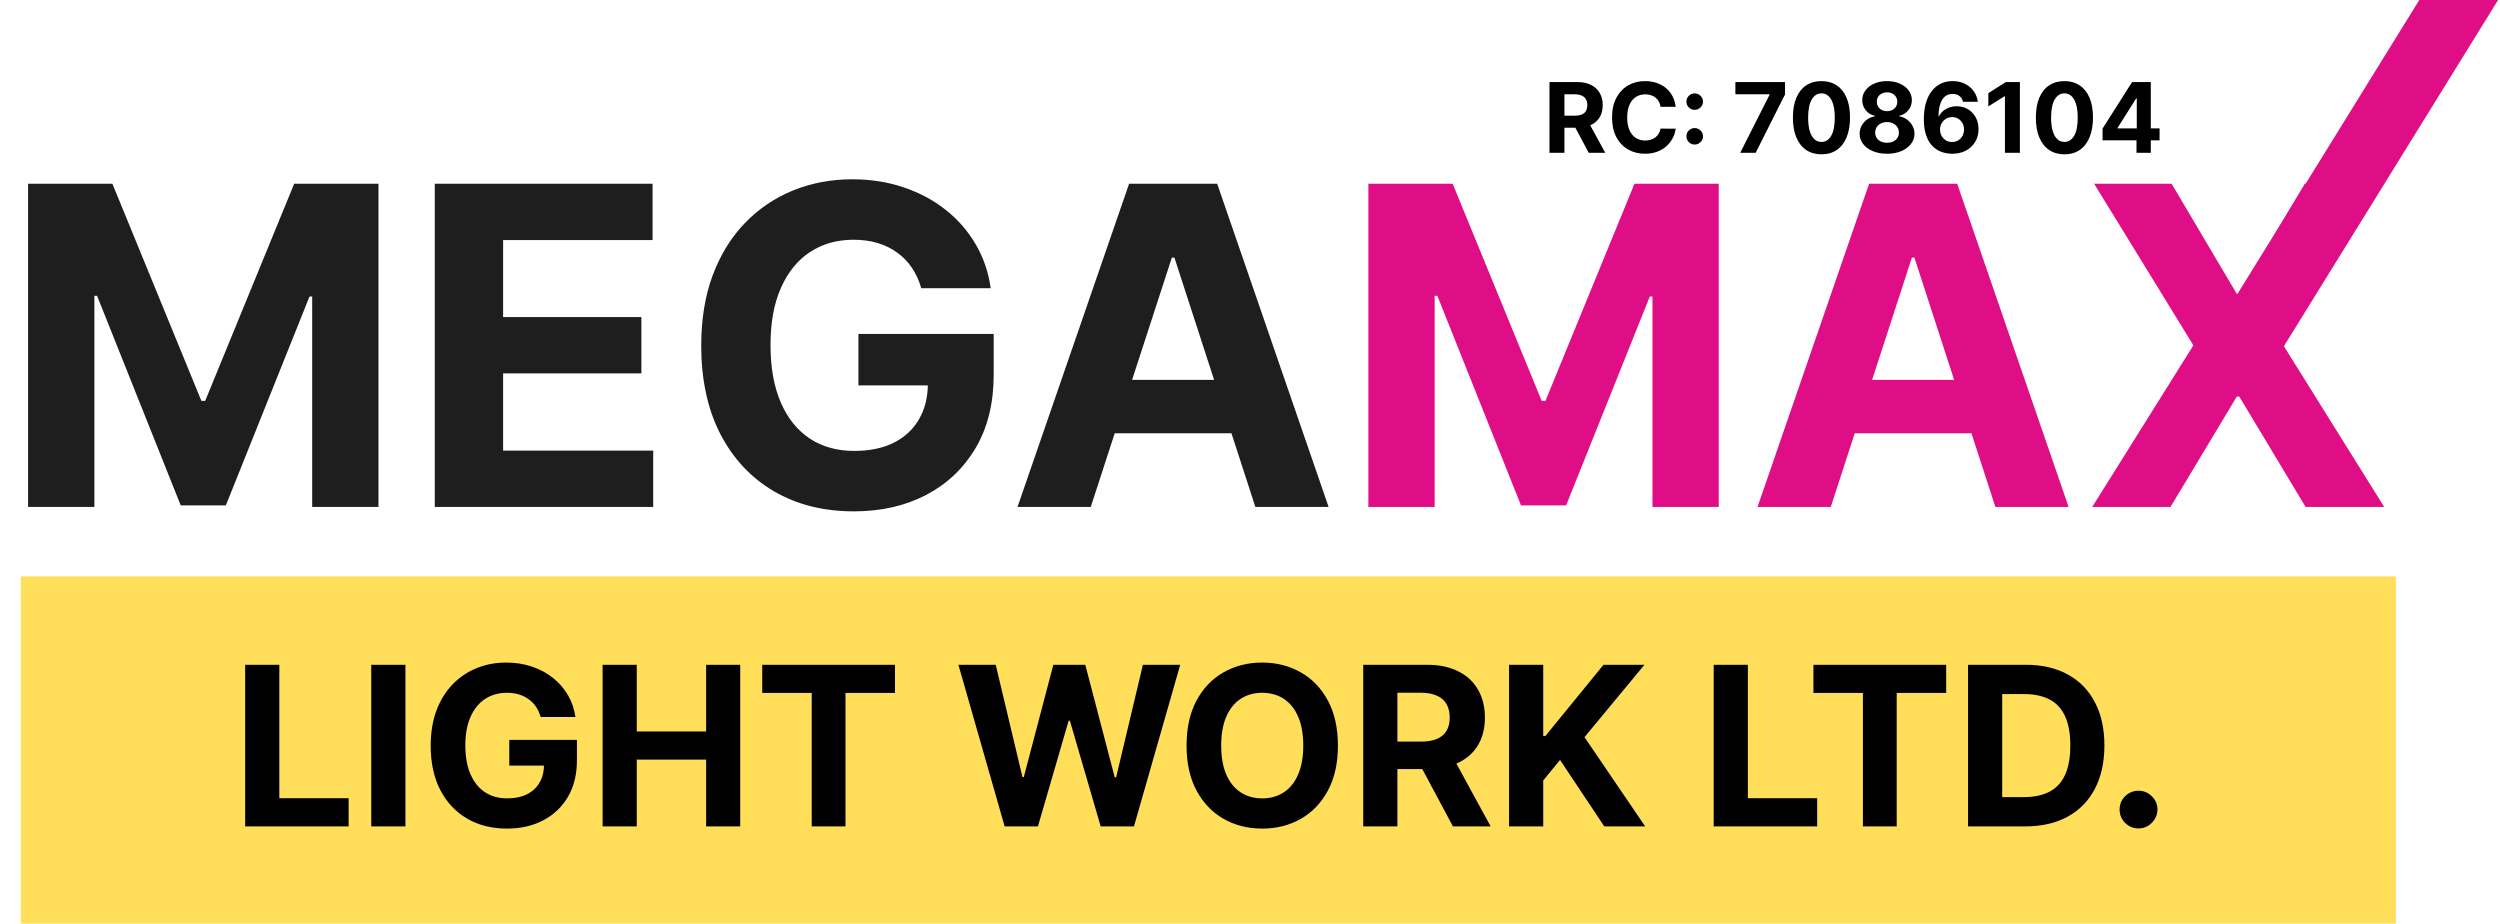
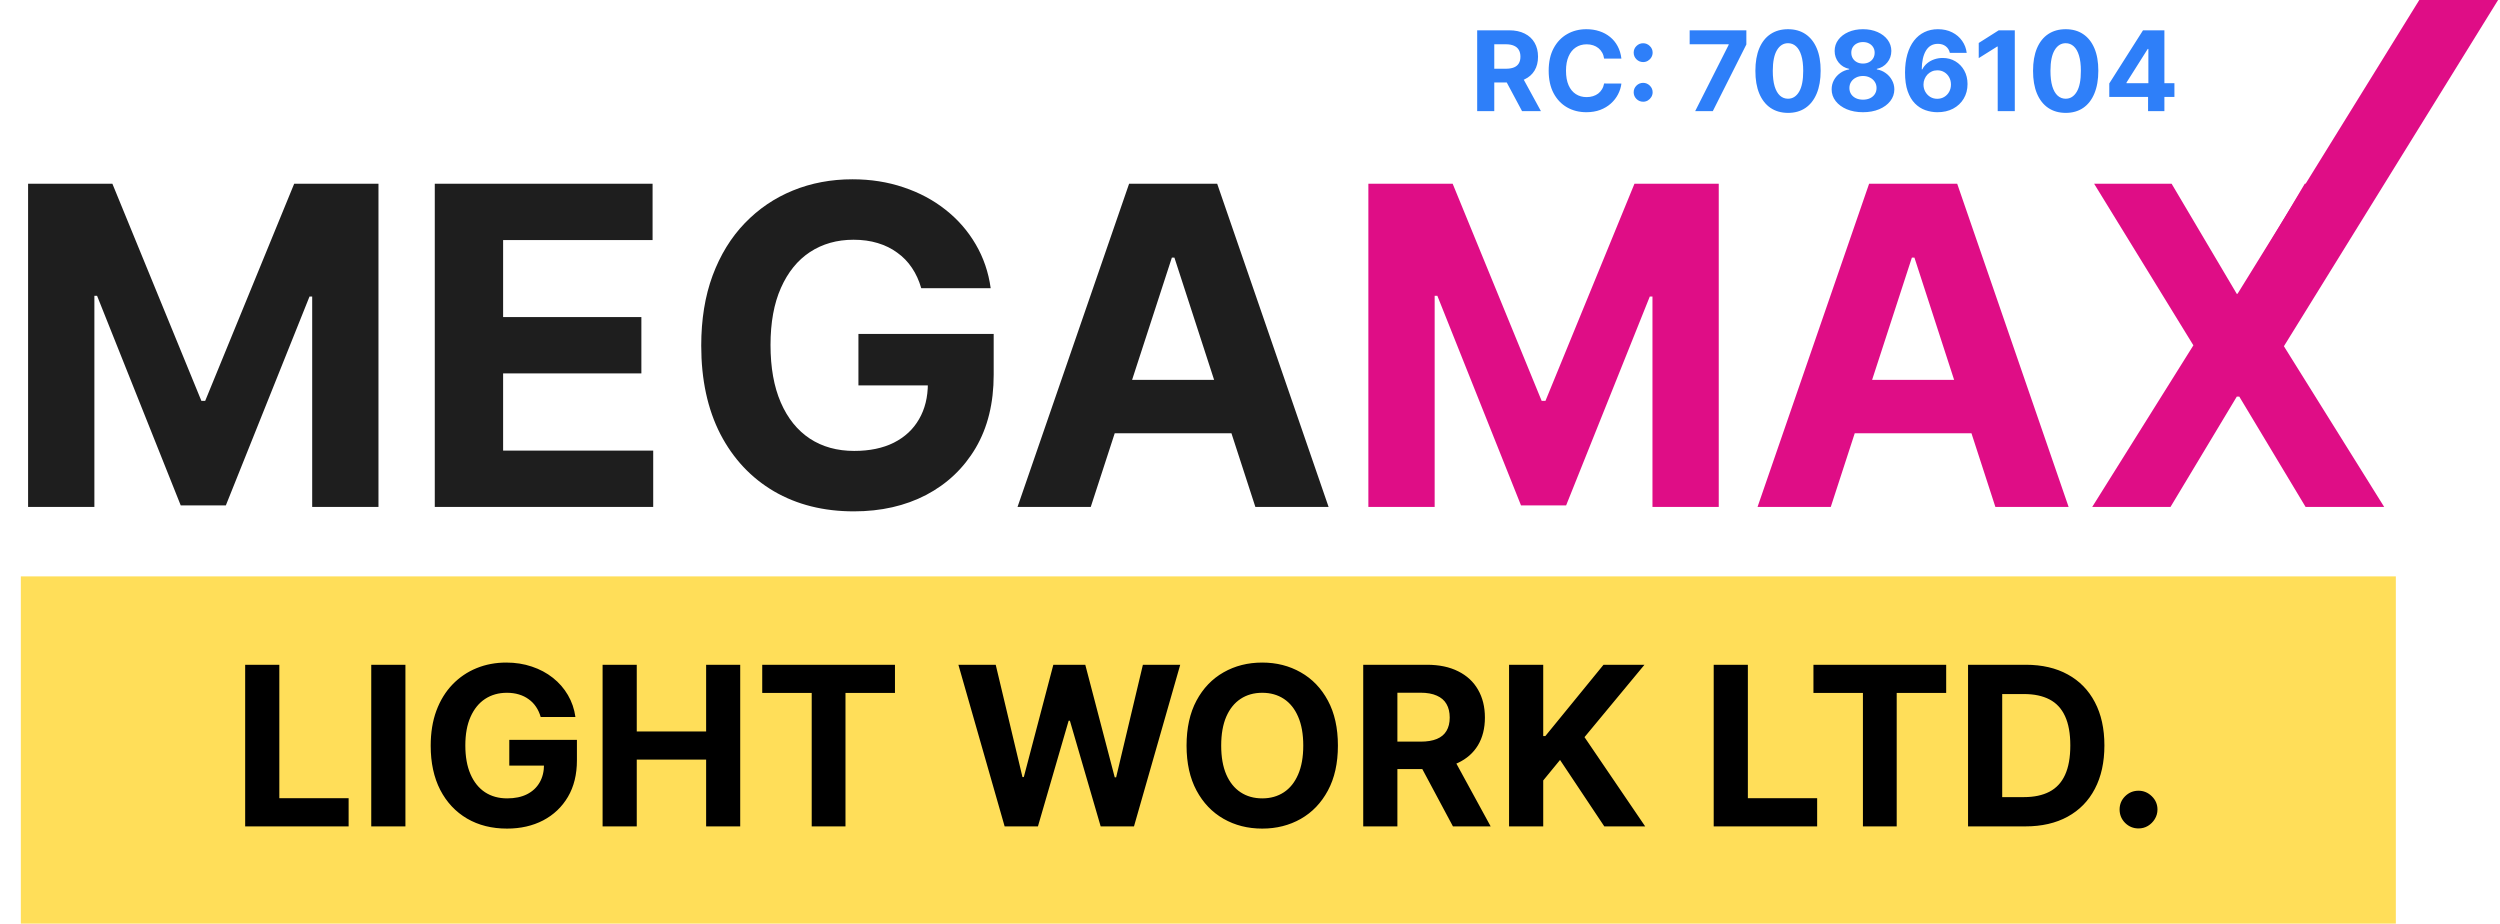
<svg xmlns="http://www.w3.org/2000/svg" width="360" height="133" viewBox="0 0 360 133" fill="none">
  <rect x="3" y="83" width="342" height="50" fill="#FFDE59" />
  <path d="M35.304 119V95.727H40.224V114.943H50.202V119H35.304ZM58.381 95.727V119H53.46V95.727H58.381ZM77.861 103.25C77.702 102.697 77.478 102.208 77.19 101.784C76.903 101.352 76.55 100.989 76.133 100.693C75.724 100.39 75.255 100.159 74.724 100C74.202 99.841 73.622 99.761 72.986 99.761C71.796 99.761 70.751 100.057 69.849 100.648C68.956 101.239 68.258 102.098 67.758 103.227C67.258 104.348 67.008 105.72 67.008 107.341C67.008 108.962 67.255 110.341 67.747 111.477C68.24 112.614 68.937 113.481 69.838 114.08C70.74 114.67 71.804 114.966 73.031 114.966C74.145 114.966 75.096 114.769 75.883 114.375C76.679 113.973 77.285 113.409 77.702 112.682C78.126 111.955 78.338 111.095 78.338 110.102L79.338 110.25H73.338V106.545H83.077V109.477C83.077 111.523 82.645 113.28 81.781 114.75C80.918 116.212 79.728 117.341 78.213 118.136C76.698 118.924 74.963 119.318 73.008 119.318C70.827 119.318 68.91 118.837 67.258 117.875C65.607 116.905 64.319 115.53 63.395 113.75C62.478 111.962 62.02 109.841 62.02 107.386C62.02 105.5 62.293 103.818 62.838 102.341C63.391 100.856 64.164 99.599 65.156 98.568C66.149 97.538 67.304 96.754 68.622 96.216C69.94 95.678 71.368 95.409 72.906 95.409C74.224 95.409 75.452 95.602 76.588 95.989C77.724 96.367 78.732 96.905 79.611 97.602C80.497 98.299 81.221 99.129 81.781 100.091C82.342 101.045 82.702 102.098 82.861 103.25H77.861ZM86.773 119V95.727H91.693V105.33H101.682V95.727H106.591V119H101.682V109.386H91.693V119H86.773ZM109.761 99.784V95.727H128.875V99.784H121.75V119H116.886V99.784H109.761ZM144.668 119L138.009 95.727H143.384L147.236 111.898H147.429L151.679 95.727H156.281L160.52 111.932H160.724L164.577 95.727H169.952L163.293 119H158.497L154.065 103.784H153.884L149.463 119H144.668ZM192.659 107.364C192.659 109.902 192.178 112.061 191.216 113.841C190.261 115.621 188.958 116.981 187.307 117.92C185.663 118.852 183.814 119.318 181.761 119.318C179.693 119.318 177.837 118.848 176.193 117.909C174.549 116.97 173.25 115.61 172.295 113.83C171.341 112.049 170.864 109.894 170.864 107.364C170.864 104.826 171.341 102.667 172.295 100.886C173.25 99.106 174.549 97.75 176.193 96.818C177.837 95.879 179.693 95.409 181.761 95.409C183.814 95.409 185.663 95.879 187.307 96.818C188.958 97.75 190.261 99.106 191.216 100.886C192.178 102.667 192.659 104.826 192.659 107.364ZM187.67 107.364C187.67 105.72 187.424 104.333 186.932 103.205C186.447 102.076 185.761 101.22 184.875 100.636C183.989 100.053 182.951 99.761 181.761 99.761C180.572 99.761 179.534 100.053 178.648 100.636C177.761 101.22 177.072 102.076 176.58 103.205C176.095 104.333 175.852 105.72 175.852 107.364C175.852 109.008 176.095 110.394 176.58 111.523C177.072 112.652 177.761 113.508 178.648 114.091C179.534 114.674 180.572 114.966 181.761 114.966C182.951 114.966 183.989 114.674 184.875 114.091C185.761 113.508 186.447 112.652 186.932 111.523C187.424 110.394 187.67 109.008 187.67 107.364ZM196.304 119V95.727H205.486C207.243 95.727 208.743 96.042 209.986 96.671C211.236 97.292 212.187 98.174 212.838 99.318C213.497 100.455 213.827 101.792 213.827 103.33C213.827 104.875 213.493 106.205 212.827 107.318C212.16 108.424 211.194 109.273 209.929 109.864C208.671 110.455 207.149 110.75 205.361 110.75H199.213V106.795H204.565C205.505 106.795 206.285 106.667 206.906 106.409C207.527 106.152 207.99 105.765 208.293 105.25C208.603 104.735 208.759 104.095 208.759 103.33C208.759 102.557 208.603 101.905 208.293 101.375C207.99 100.845 207.524 100.443 206.895 100.17C206.274 99.89 205.49 99.75 204.543 99.75H201.224V119H196.304ZM208.872 108.409L214.656 119H209.224L203.565 108.409H208.872ZM217.304 119V95.727H222.224V105.989H222.531L230.906 95.727H236.804L228.168 106.148L236.906 119H231.02L224.645 109.432L222.224 112.386V119H217.304ZM246.773 119V95.727H251.693V114.943H261.67V119H246.773ZM261.136 99.784V95.727H280.25V99.784H273.125V119H268.261V99.784H261.136ZM291.648 119H283.398V95.727H291.716C294.057 95.727 296.072 96.193 297.761 97.125C299.451 98.049 300.75 99.379 301.659 101.114C302.576 102.848 303.034 104.924 303.034 107.341C303.034 109.765 302.576 111.848 301.659 113.591C300.75 115.333 299.443 116.67 297.739 117.602C296.042 118.534 294.011 119 291.648 119ZM288.318 114.784H291.443C292.898 114.784 294.121 114.527 295.114 114.011C296.114 113.489 296.864 112.682 297.364 111.591C297.871 110.492 298.125 109.076 298.125 107.341C298.125 105.621 297.871 104.216 297.364 103.125C296.864 102.034 296.117 101.231 295.125 100.716C294.133 100.201 292.909 99.943 291.455 99.943H288.318V114.784ZM307.949 119.295C307.199 119.295 306.555 119.03 306.017 118.5C305.487 117.962 305.222 117.318 305.222 116.568C305.222 115.826 305.487 115.189 306.017 114.659C306.555 114.129 307.199 113.864 307.949 113.864C308.676 113.864 309.313 114.129 309.858 114.659C310.403 115.189 310.676 115.826 310.676 116.568C310.676 117.068 310.547 117.527 310.29 117.943C310.04 118.352 309.71 118.682 309.301 118.932C308.892 119.174 308.441 119.295 307.949 119.295Z" fill="black" />
  <path d="M4.045 26.454H16.182L29 57.727H29.546L42.364 26.454H54.5V73H44.955V42.705H44.568L32.523 72.773H26.023L13.977 42.591H13.591V73H4.045V26.454ZM62.608 73V26.454H93.972V34.568H72.449V45.659H92.358V53.773H72.449V64.886H94.062V73H62.608ZM132.659 41.5C132.341 40.394 131.894 39.417 131.318 38.568C130.742 37.705 130.038 36.977 129.205 36.386C128.386 35.78 127.447 35.318 126.386 35C125.341 34.682 124.182 34.523 122.909 34.523C120.53 34.523 118.439 35.114 116.636 36.295C114.848 37.477 113.455 39.197 112.455 41.455C111.455 43.697 110.955 46.439 110.955 49.682C110.955 52.924 111.447 55.682 112.432 57.955C113.417 60.227 114.811 61.962 116.614 63.159C118.417 64.341 120.545 64.932 123 64.932C125.227 64.932 127.129 64.538 128.705 63.75C130.295 62.947 131.508 61.818 132.341 60.364C133.189 58.909 133.614 57.189 133.614 55.205L135.614 55.5H123.614V48.091H143.091V53.955C143.091 58.045 142.227 61.561 140.5 64.5C138.773 67.424 136.394 69.682 133.364 71.273C130.333 72.849 126.864 73.636 122.955 73.636C118.591 73.636 114.758 72.674 111.455 70.75C108.152 68.811 105.576 66.061 103.727 62.5C101.894 58.924 100.977 54.682 100.977 49.773C100.977 46 101.523 42.636 102.614 39.682C103.72 36.712 105.265 34.197 107.25 32.136C109.235 30.076 111.545 28.508 114.182 27.432C116.818 26.356 119.674 25.818 122.75 25.818C125.386 25.818 127.841 26.204 130.114 26.977C132.386 27.735 134.402 28.811 136.159 30.204C137.932 31.599 139.379 33.258 140.5 35.182C141.621 37.091 142.341 39.197 142.659 41.5H132.659ZM157.068 73H146.523L162.591 26.454H175.273L191.318 73H180.773L169.114 37.091H168.75L157.068 73ZM156.409 54.705H181.318V62.386H156.409V54.705Z" fill="#1E1E1E" />
  <path d="M197.045 26.454H209.182L222 57.727H222.545L235.364 26.454H247.5V73H237.955V42.705H237.568L225.523 72.773H219.023L206.977 42.591H206.591V73H197.045V26.454ZM263.631 73H253.085L269.153 26.454H281.835L297.881 73H287.335L275.676 37.091H275.312L263.631 73ZM262.972 54.705H287.881V62.386H262.972V54.705ZM312.71 26.454L322.097 42.318H322.46L331.892 26.454H343.006L328.801 49.727L343.324 73H332.006L322.46 57.114H322.097L312.551 73H301.278L315.847 49.727L301.551 26.454H312.71Z" fill="#DF0D86" />
  <path fill-rule="evenodd" clip-rule="evenodd" d="M348.377 0L318.552 48.211L326.76 53.288L359.725 0H348.377Z" fill="#DF0D86" />
-   <path d="M223.125 22V11.818H227.142C227.911 11.818 228.567 11.956 229.111 12.231C229.658 12.503 230.074 12.889 230.359 13.389C230.647 13.886 230.791 14.471 230.791 15.144C230.791 15.82 230.646 16.402 230.354 16.889C230.062 17.373 229.64 17.744 229.086 18.003C228.536 18.261 227.87 18.391 227.088 18.391H224.398V16.66H226.74C227.151 16.66 227.492 16.604 227.764 16.491C228.035 16.379 228.238 16.21 228.37 15.984C228.506 15.759 228.574 15.479 228.574 15.144C228.574 14.806 228.506 14.521 228.37 14.289C228.238 14.057 228.034 13.881 227.759 13.762C227.487 13.639 227.144 13.578 226.73 13.578H225.278V22H223.125ZM228.624 17.366L231.154 22H228.778L226.302 17.366H228.624ZM241.296 15.383H239.119C239.079 15.101 238.998 14.851 238.875 14.632C238.753 14.41 238.595 14.221 238.403 14.065C238.211 13.91 237.989 13.79 237.737 13.707C237.488 13.624 237.218 13.583 236.926 13.583C236.399 13.583 235.94 13.714 235.549 13.976C235.158 14.234 234.855 14.612 234.639 15.109C234.424 15.603 234.316 16.203 234.316 16.909C234.316 17.635 234.424 18.245 234.639 18.739C234.858 19.233 235.163 19.605 235.554 19.857C235.945 20.109 236.398 20.235 236.911 20.235C237.2 20.235 237.467 20.197 237.712 20.121C237.96 20.044 238.181 19.933 238.373 19.788C238.565 19.639 238.724 19.458 238.85 19.246C238.98 19.034 239.069 18.792 239.119 18.52L241.296 18.53C241.24 18.997 241.099 19.448 240.874 19.882C240.652 20.313 240.352 20.699 239.974 21.041C239.599 21.379 239.152 21.647 238.632 21.846C238.115 22.041 237.53 22.139 236.877 22.139C235.968 22.139 235.156 21.934 234.441 21.523C233.728 21.112 233.164 20.517 232.75 19.738C232.339 18.959 232.134 18.016 232.134 16.909C232.134 15.799 232.343 14.854 232.76 14.075C233.178 13.296 233.744 12.703 234.46 12.296C235.176 11.884 235.982 11.679 236.877 11.679C237.467 11.679 238.013 11.762 238.517 11.928C239.024 12.093 239.473 12.335 239.865 12.653C240.256 12.968 240.574 13.354 240.819 13.812C241.068 14.269 241.227 14.793 241.296 15.383ZM244.038 20.817C243.71 20.817 243.428 20.701 243.193 20.469C242.961 20.237 242.845 19.955 242.845 19.624C242.845 19.299 242.961 19.02 243.193 18.788C243.428 18.556 243.71 18.44 244.038 18.44C244.356 18.44 244.635 18.556 244.873 18.788C245.112 19.02 245.231 19.299 245.231 19.624C245.231 19.842 245.175 20.043 245.062 20.225C244.953 20.404 244.809 20.548 244.63 20.658C244.451 20.764 244.254 20.817 244.038 20.817ZM244.038 15.82C243.71 15.82 243.428 15.704 243.193 15.472C242.961 15.24 242.845 14.959 242.845 14.627C242.845 14.302 242.961 14.026 243.193 13.797C243.428 13.565 243.71 13.449 244.038 13.449C244.356 13.449 244.635 13.565 244.873 13.797C245.112 14.026 245.231 14.302 245.231 14.627C245.231 14.849 245.175 15.051 245.062 15.234C244.953 15.413 244.809 15.555 244.63 15.661C244.451 15.767 244.254 15.82 244.038 15.82ZM250.593 22L254.814 13.648V13.578H249.897V11.818H257.041V13.603L252.816 22H250.593ZM262.29 22.224C261.435 22.22 260.699 22.01 260.083 21.592C259.47 21.175 258.997 20.57 258.666 19.778C258.338 18.986 258.175 18.033 258.179 16.919C258.179 15.809 258.343 14.863 258.671 14.08C259.002 13.298 259.475 12.703 260.088 12.296C260.704 11.884 261.438 11.679 262.29 11.679C263.142 11.679 263.874 11.884 264.488 12.296C265.104 12.706 265.578 13.303 265.909 14.085C266.241 14.864 266.405 15.809 266.402 16.919C266.402 18.036 266.236 18.991 265.904 19.783C265.576 20.575 265.106 21.18 264.493 21.597C263.879 22.015 263.145 22.224 262.29 22.224ZM262.29 20.439C262.873 20.439 263.339 20.146 263.687 19.559C264.035 18.972 264.208 18.092 264.204 16.919C264.204 16.147 264.125 15.504 263.966 14.99C263.81 14.476 263.588 14.09 263.299 13.832C263.014 13.573 262.678 13.444 262.29 13.444C261.71 13.444 261.246 13.734 260.898 14.314C260.55 14.894 260.374 15.762 260.371 16.919C260.371 17.701 260.449 18.354 260.605 18.878C260.764 19.398 260.988 19.789 261.276 20.051C261.564 20.31 261.902 20.439 262.29 20.439ZM271.735 22.139C270.969 22.139 270.288 22.015 269.692 21.766C269.098 21.514 268.633 21.171 268.295 20.737C267.956 20.303 267.787 19.811 267.787 19.261C267.787 18.836 267.884 18.447 268.076 18.092C268.271 17.734 268.537 17.438 268.871 17.202C269.206 16.964 269.581 16.811 269.995 16.745V16.675C269.451 16.566 269.01 16.303 268.672 15.885C268.334 15.464 268.165 14.975 268.165 14.418C268.165 13.891 268.319 13.422 268.628 13.011C268.936 12.597 269.358 12.272 269.895 12.037C270.436 11.798 271.049 11.679 271.735 11.679C272.421 11.679 273.032 11.798 273.569 12.037C274.11 12.276 274.534 12.602 274.842 13.016C275.15 13.427 275.306 13.895 275.309 14.418C275.306 14.979 275.134 15.467 274.792 15.885C274.451 16.303 274.014 16.566 273.48 16.675V16.745C273.888 16.811 274.257 16.964 274.589 17.202C274.923 17.438 275.189 17.734 275.384 18.092C275.583 18.447 275.684 18.836 275.687 19.261C275.684 19.811 275.513 20.303 275.175 20.737C274.837 21.171 274.37 21.514 273.773 21.766C273.18 22.015 272.501 22.139 271.735 22.139ZM271.735 20.558C272.076 20.558 272.375 20.497 272.63 20.374C272.885 20.248 273.084 20.076 273.226 19.857C273.372 19.635 273.445 19.38 273.445 19.092C273.445 18.797 273.371 18.537 273.221 18.311C273.072 18.082 272.87 17.903 272.615 17.774C272.36 17.642 272.066 17.575 271.735 17.575C271.407 17.575 271.113 17.642 270.855 17.774C270.596 17.903 270.393 18.082 270.243 18.311C270.098 18.537 270.025 18.797 270.025 19.092C270.025 19.38 270.096 19.635 270.238 19.857C270.381 20.076 270.581 20.248 270.84 20.374C271.099 20.497 271.397 20.558 271.735 20.558ZM271.735 16.009C272.02 16.009 272.273 15.951 272.496 15.835C272.718 15.719 272.892 15.559 273.018 15.353C273.144 15.148 273.206 14.911 273.206 14.642C273.206 14.377 273.144 14.145 273.018 13.946C272.892 13.744 272.719 13.586 272.501 13.474C272.282 13.358 272.027 13.3 271.735 13.3C271.447 13.3 271.191 13.358 270.969 13.474C270.747 13.586 270.573 13.744 270.447 13.946C270.325 14.145 270.263 14.377 270.263 14.642C270.263 14.911 270.326 15.148 270.452 15.353C270.578 15.559 270.752 15.719 270.974 15.835C271.196 15.951 271.45 16.009 271.735 16.009ZM281.1 22.139C280.576 22.136 280.071 22.048 279.584 21.876C279.1 21.703 278.666 21.423 278.281 21.035C277.897 20.648 277.592 20.134 277.366 19.494C277.144 18.855 277.033 18.069 277.033 17.138C277.037 16.283 277.134 15.519 277.327 14.846C277.522 14.17 277.801 13.596 278.162 13.126C278.527 12.655 278.962 12.297 279.469 12.052C279.977 11.803 280.545 11.679 281.175 11.679C281.854 11.679 282.454 11.812 282.974 12.077C283.495 12.338 283.912 12.695 284.227 13.146C284.545 13.596 284.738 14.102 284.804 14.662H282.681C282.598 14.307 282.424 14.029 282.159 13.827C281.894 13.624 281.566 13.523 281.175 13.523C280.512 13.523 280.008 13.812 279.663 14.389C279.322 14.965 279.148 15.749 279.141 16.74H279.211C279.363 16.438 279.569 16.182 279.827 15.97C280.089 15.754 280.386 15.59 280.717 15.477C281.052 15.361 281.405 15.303 281.776 15.303C282.379 15.303 282.916 15.446 283.387 15.731C283.858 16.012 284.229 16.4 284.501 16.894C284.772 17.388 284.908 17.953 284.908 18.59C284.908 19.279 284.748 19.892 284.426 20.429C284.108 20.966 283.662 21.387 283.089 21.692C282.519 21.993 281.856 22.142 281.1 22.139ZM281.09 20.449C281.422 20.449 281.718 20.369 281.98 20.21C282.242 20.051 282.447 19.836 282.597 19.564C282.746 19.292 282.82 18.987 282.82 18.649C282.82 18.311 282.746 18.008 282.597 17.739C282.451 17.471 282.249 17.257 281.99 17.098C281.732 16.939 281.437 16.859 281.105 16.859C280.857 16.859 280.626 16.906 280.414 16.999C280.205 17.091 280.021 17.221 279.862 17.386C279.706 17.552 279.584 17.744 279.494 17.963C279.405 18.178 279.36 18.409 279.36 18.654C279.36 18.982 279.435 19.282 279.584 19.554C279.736 19.826 279.942 20.043 280.2 20.205C280.462 20.368 280.759 20.449 281.09 20.449ZM290.864 11.818V22H288.712V13.861H288.652L286.32 15.323V13.414L288.841 11.818H290.864ZM297.276 22.224C296.421 22.22 295.686 22.01 295.069 21.592C294.456 21.175 293.984 20.57 293.652 19.778C293.324 18.986 293.162 18.033 293.165 16.919C293.165 15.809 293.329 14.863 293.657 14.08C293.989 13.298 294.461 12.703 295.074 12.296C295.691 11.884 296.425 11.679 297.276 11.679C298.128 11.679 298.861 11.884 299.474 12.296C300.09 12.706 300.564 13.303 300.896 14.085C301.227 14.864 301.391 15.809 301.388 16.919C301.388 18.036 301.222 18.991 300.891 19.783C300.563 20.575 300.092 21.18 299.479 21.597C298.866 22.015 298.132 22.224 297.276 22.224ZM297.276 20.439C297.86 20.439 298.325 20.146 298.673 19.559C299.021 18.972 299.194 18.092 299.191 16.919C299.191 16.147 299.111 15.504 298.952 14.99C298.796 14.476 298.574 14.09 298.286 13.832C298.001 13.573 297.664 13.444 297.276 13.444C296.696 13.444 296.232 13.734 295.884 14.314C295.536 14.894 295.361 15.762 295.357 16.919C295.357 17.701 295.435 18.354 295.591 18.878C295.75 19.398 295.974 19.789 296.262 20.051C296.551 20.31 296.889 20.439 297.276 20.439ZM302.769 20.21V18.515L307.02 11.818H308.481V14.165H307.616L304.936 18.405V18.485H310.977V20.21H302.769ZM307.656 22V19.693L307.696 18.942V11.818H309.714V22H307.656Z" fill="black" />
+   <path d="M212.714 16V4.364H217.305C218.184 4.364 218.934 4.521 219.555 4.835C220.18 5.146 220.656 5.587 220.982 6.159C221.311 6.727 221.476 7.396 221.476 8.165C221.476 8.938 221.309 9.602 220.976 10.159C220.643 10.712 220.16 11.136 219.527 11.432C218.898 11.727 218.137 11.875 217.243 11.875H214.169V9.898H216.845C217.315 9.898 217.705 9.833 218.016 9.705C218.326 9.576 218.557 9.383 218.709 9.125C218.864 8.867 218.942 8.547 218.942 8.165C218.942 7.778 218.864 7.453 218.709 7.188C218.557 6.922 218.324 6.722 218.01 6.585C217.699 6.445 217.307 6.375 216.834 6.375H215.175V16H212.714ZM218.999 10.704L221.891 16H219.175L216.345 10.704H218.999ZM233.482 8.438H230.993C230.947 8.116 230.855 7.83 230.714 7.58C230.574 7.326 230.394 7.11 230.175 6.932C229.955 6.754 229.701 6.617 229.413 6.523C229.129 6.428 228.821 6.381 228.487 6.381C227.885 6.381 227.36 6.53 226.913 6.83C226.466 7.125 226.12 7.557 225.874 8.125C225.627 8.689 225.504 9.375 225.504 10.182C225.504 11.011 225.627 11.708 225.874 12.273C226.124 12.837 226.472 13.263 226.919 13.551C227.366 13.839 227.883 13.983 228.47 13.983C228.8 13.983 229.105 13.939 229.385 13.852C229.669 13.765 229.921 13.638 230.141 13.472C230.36 13.301 230.542 13.095 230.686 12.852C230.834 12.61 230.936 12.333 230.993 12.023L233.482 12.034C233.417 12.568 233.256 13.083 232.999 13.579C232.745 14.072 232.402 14.513 231.97 14.903C231.542 15.29 231.031 15.597 230.436 15.824C229.845 16.047 229.177 16.159 228.43 16.159C227.393 16.159 226.464 15.924 225.646 15.454C224.832 14.985 224.188 14.305 223.714 13.415C223.245 12.525 223.01 11.447 223.01 10.182C223.01 8.913 223.249 7.833 223.726 6.943C224.203 6.053 224.851 5.375 225.669 4.909C226.487 4.439 227.408 4.205 228.43 4.205C229.105 4.205 229.73 4.299 230.305 4.489C230.885 4.678 231.398 4.955 231.845 5.318C232.292 5.678 232.656 6.119 232.936 6.642C233.22 7.165 233.402 7.763 233.482 8.438ZM236.615 14.648C236.24 14.648 235.918 14.515 235.649 14.25C235.384 13.985 235.251 13.663 235.251 13.284C235.251 12.913 235.384 12.595 235.649 12.329C235.918 12.064 236.24 11.932 236.615 11.932C236.979 11.932 237.297 12.064 237.57 12.329C237.842 12.595 237.979 12.913 237.979 13.284C237.979 13.534 237.914 13.763 237.786 13.972C237.661 14.176 237.496 14.341 237.291 14.466C237.087 14.587 236.861 14.648 236.615 14.648ZM236.615 8.938C236.24 8.938 235.918 8.805 235.649 8.54C235.384 8.275 235.251 7.953 235.251 7.574C235.251 7.203 235.384 6.886 235.649 6.625C235.918 6.36 236.24 6.227 236.615 6.227C236.979 6.227 237.297 6.36 237.57 6.625C237.842 6.886 237.979 7.203 237.979 7.574C237.979 7.828 237.914 8.059 237.786 8.267C237.661 8.472 237.496 8.634 237.291 8.756C237.087 8.877 236.861 8.938 236.615 8.938ZM244.107 16L248.93 6.455V6.375H243.311V4.364H251.476V6.403L246.646 16H244.107ZM257.474 16.256C256.497 16.252 255.656 16.011 254.952 15.534C254.251 15.057 253.711 14.366 253.332 13.46C252.957 12.555 252.772 11.466 252.776 10.193C252.776 8.924 252.963 7.843 253.338 6.949C253.717 6.055 254.257 5.375 254.957 4.909C255.662 4.439 256.501 4.205 257.474 4.205C258.448 4.205 259.285 4.439 259.986 4.909C260.69 5.379 261.232 6.061 261.611 6.955C261.99 7.845 262.177 8.924 262.173 10.193C262.173 11.47 261.984 12.561 261.605 13.466C261.23 14.371 260.692 15.062 259.991 15.54C259.291 16.017 258.452 16.256 257.474 16.256ZM257.474 14.216C258.141 14.216 258.673 13.881 259.071 13.21C259.469 12.54 259.666 11.534 259.662 10.193C259.662 9.311 259.571 8.576 259.389 7.989C259.211 7.402 258.957 6.96 258.628 6.665C258.302 6.369 257.918 6.222 257.474 6.222C256.812 6.222 256.281 6.553 255.884 7.216C255.486 7.879 255.285 8.871 255.281 10.193C255.281 11.087 255.37 11.833 255.548 12.432C255.73 13.027 255.986 13.473 256.315 13.773C256.645 14.068 257.031 14.216 257.474 14.216ZM268.268 16.159C267.393 16.159 266.615 16.017 265.933 15.733C265.255 15.445 264.723 15.053 264.337 14.557C263.95 14.061 263.757 13.498 263.757 12.869C263.757 12.384 263.867 11.939 264.087 11.534C264.31 11.125 264.613 10.786 264.996 10.517C265.378 10.244 265.806 10.07 266.28 9.994V9.915C265.659 9.79 265.155 9.489 264.768 9.011C264.382 8.53 264.189 7.972 264.189 7.335C264.189 6.733 264.365 6.197 264.717 5.727C265.07 5.254 265.553 4.883 266.166 4.614C266.784 4.341 267.484 4.205 268.268 4.205C269.053 4.205 269.751 4.341 270.365 4.614C270.982 4.886 271.467 5.259 271.82 5.733C272.172 6.203 272.35 6.737 272.354 7.335C272.35 7.975 272.153 8.534 271.763 9.011C271.373 9.489 270.873 9.79 270.263 9.915V9.994C270.729 10.07 271.151 10.244 271.53 10.517C271.912 10.786 272.215 11.125 272.439 11.534C272.666 11.939 272.782 12.384 272.786 12.869C272.782 13.498 272.587 14.061 272.2 14.557C271.814 15.053 271.28 15.445 270.598 15.733C269.92 16.017 269.143 16.159 268.268 16.159ZM268.268 14.352C268.659 14.352 269 14.282 269.291 14.142C269.583 13.998 269.81 13.801 269.973 13.551C270.14 13.297 270.223 13.006 270.223 12.676C270.223 12.339 270.138 12.042 269.967 11.784C269.797 11.523 269.566 11.318 269.274 11.171C268.982 11.019 268.647 10.943 268.268 10.943C267.893 10.943 267.558 11.019 267.263 11.171C266.967 11.318 266.734 11.523 266.564 11.784C266.397 12.042 266.314 12.339 266.314 12.676C266.314 13.006 266.395 13.297 266.558 13.551C266.721 13.801 266.95 13.998 267.246 14.142C267.541 14.282 267.882 14.352 268.268 14.352ZM268.268 9.153C268.594 9.153 268.884 9.087 269.138 8.955C269.392 8.822 269.59 8.638 269.734 8.403C269.878 8.169 269.95 7.898 269.95 7.591C269.95 7.288 269.878 7.023 269.734 6.795C269.59 6.564 269.393 6.384 269.143 6.256C268.893 6.123 268.602 6.057 268.268 6.057C267.939 6.057 267.647 6.123 267.393 6.256C267.14 6.384 266.941 6.564 266.797 6.795C266.657 7.023 266.587 7.288 266.587 7.591C266.587 7.898 266.659 8.169 266.803 8.403C266.946 8.638 267.145 8.822 267.399 8.955C267.653 9.087 267.943 9.153 268.268 9.153ZM278.972 16.159C278.373 16.155 277.795 16.055 277.239 15.858C276.686 15.661 276.189 15.341 275.75 14.898C275.311 14.454 274.962 13.867 274.705 13.136C274.451 12.405 274.324 11.508 274.324 10.443C274.328 9.466 274.439 8.593 274.659 7.824C274.883 7.051 275.201 6.396 275.614 5.858C276.03 5.32 276.528 4.911 277.108 4.631C277.688 4.347 278.337 4.205 279.057 4.205C279.833 4.205 280.519 4.356 281.114 4.659C281.708 4.958 282.186 5.366 282.545 5.881C282.909 6.396 283.129 6.973 283.205 7.614H280.778C280.684 7.208 280.485 6.89 280.182 6.659C279.879 6.428 279.504 6.312 279.057 6.312C278.299 6.312 277.723 6.642 277.33 7.301C276.939 7.96 276.741 8.856 276.733 9.989H276.812C276.987 9.644 277.222 9.35 277.517 9.108C277.816 8.862 278.155 8.674 278.534 8.545C278.917 8.413 279.32 8.347 279.744 8.347C280.434 8.347 281.047 8.509 281.585 8.835C282.123 9.157 282.547 9.6 282.858 10.165C283.169 10.729 283.324 11.375 283.324 12.102C283.324 12.89 283.14 13.591 282.773 14.204C282.409 14.818 281.9 15.299 281.244 15.648C280.593 15.992 279.835 16.163 278.972 16.159ZM278.96 14.227C279.339 14.227 279.678 14.136 279.977 13.954C280.277 13.773 280.511 13.527 280.682 13.216C280.852 12.905 280.938 12.557 280.938 12.171C280.938 11.784 280.852 11.438 280.682 11.131C280.515 10.824 280.284 10.579 279.989 10.398C279.693 10.216 279.356 10.125 278.977 10.125C278.693 10.125 278.43 10.178 278.188 10.284C277.949 10.39 277.739 10.538 277.557 10.727C277.379 10.917 277.239 11.136 277.136 11.386C277.034 11.633 276.983 11.896 276.983 12.176C276.983 12.551 277.068 12.894 277.239 13.204C277.413 13.515 277.648 13.763 277.943 13.949C278.242 14.134 278.581 14.227 278.96 14.227ZM290.131 4.364V16H287.67V6.699H287.602L284.938 8.369V6.188L287.818 4.364H290.131ZM297.459 16.256C296.482 16.252 295.641 16.011 294.936 15.534C294.235 15.057 293.696 14.366 293.317 13.46C292.942 12.555 292.756 11.466 292.76 10.193C292.76 8.924 292.947 7.843 293.322 6.949C293.701 6.055 294.241 5.375 294.942 4.909C295.646 4.439 296.485 4.205 297.459 4.205C298.432 4.205 299.269 4.439 299.97 4.909C300.675 5.379 301.216 6.061 301.595 6.955C301.974 7.845 302.161 8.924 302.158 10.193C302.158 11.47 301.968 12.561 301.589 13.466C301.214 14.371 300.677 15.062 299.976 15.54C299.275 16.017 298.436 16.256 297.459 16.256ZM297.459 14.216C298.125 14.216 298.658 13.881 299.055 13.21C299.453 12.54 299.65 11.534 299.646 10.193C299.646 9.311 299.555 8.576 299.374 7.989C299.196 7.402 298.942 6.96 298.612 6.665C298.286 6.369 297.902 6.222 297.459 6.222C296.796 6.222 296.266 6.553 295.868 7.216C295.47 7.879 295.269 8.871 295.266 10.193C295.266 11.087 295.355 11.833 295.533 12.432C295.714 13.027 295.97 13.473 296.3 13.773C296.629 14.068 297.016 14.216 297.459 14.216ZM303.736 13.954V12.017L308.594 4.364H310.264V7.045H309.276L306.213 11.892V11.983H313.116V13.954H303.736ZM309.321 16V13.364L309.366 12.506V4.364H311.673V16H309.321Z" fill="#2E7FF9" />
</svg>
